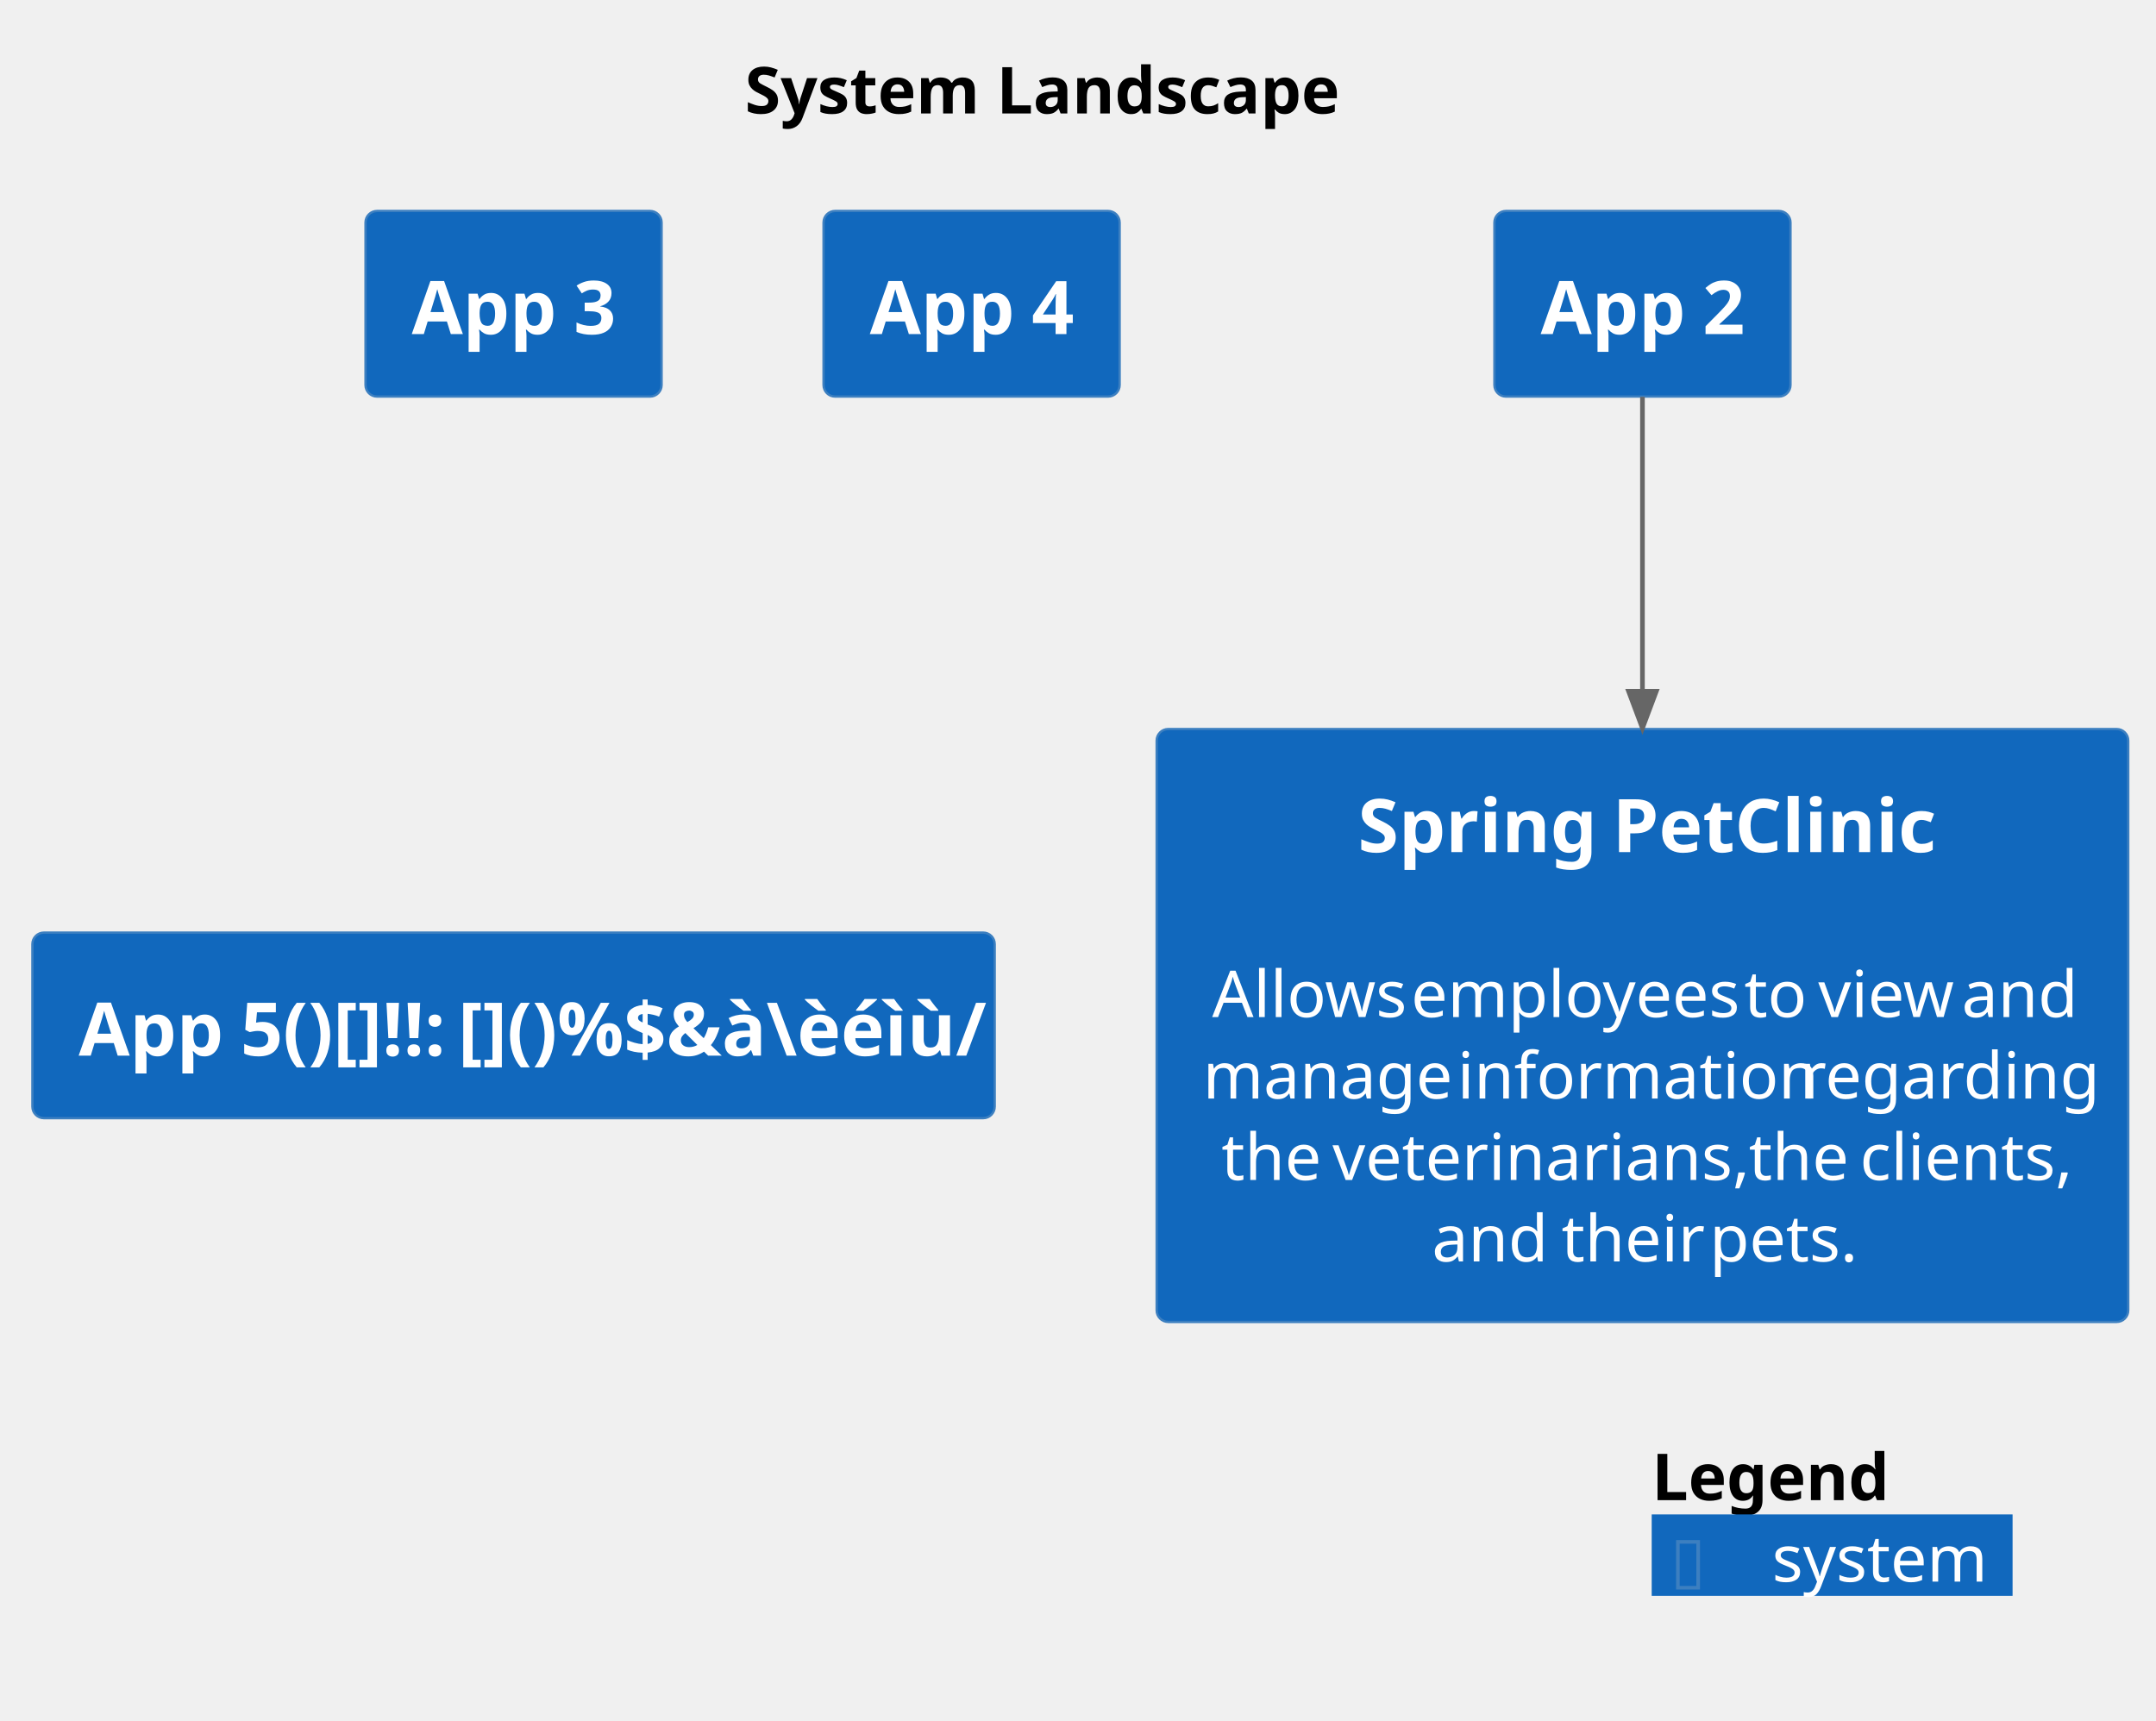
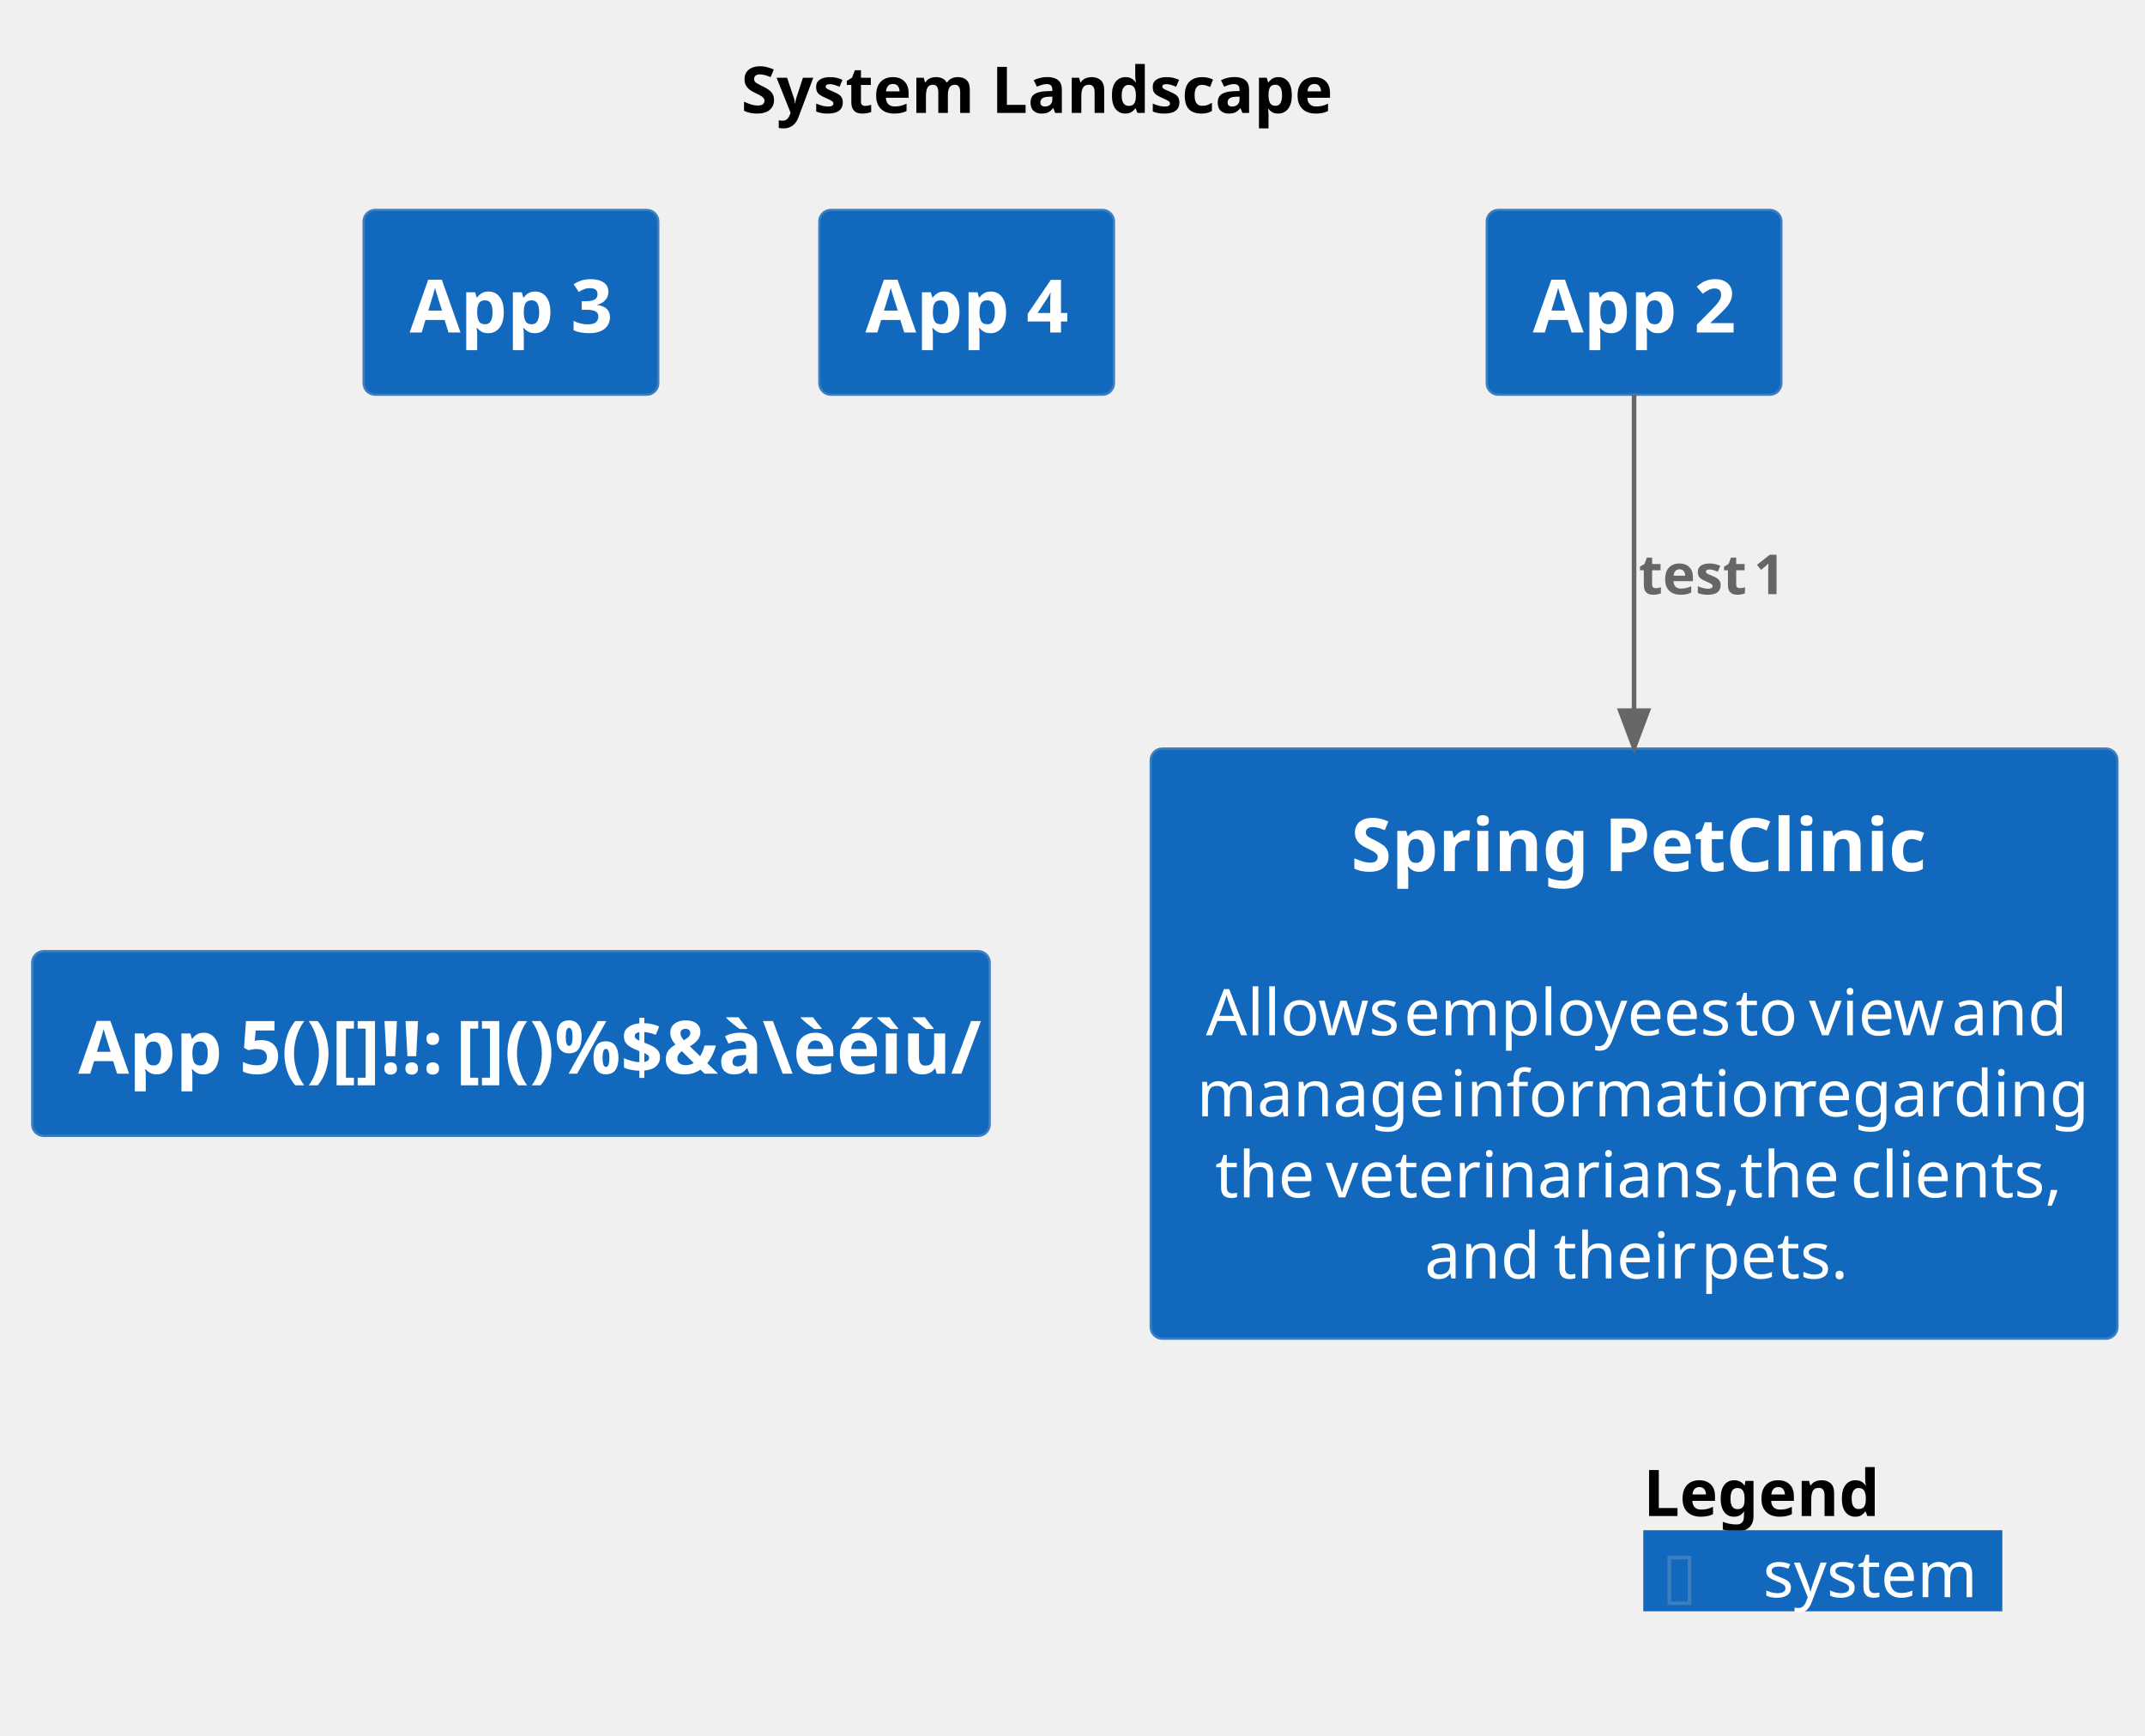
- <svg xmlns="http://www.w3.org/2000/svg" contentStyleType="text/css" height="372px" preserveAspectRatio="none" style="width:466px;height:372px;background:#FFFFFF;" version="1.1" viewBox="0 0 466 372" width="466px" zoomAndPan="magnify">
+ <svg xmlns="http://www.w3.org/2000/svg" contentStyleType="text/css" height="377px" preserveAspectRatio="none" style="width:466px;height:377px;background:#FFFFFF;" version="1.1" viewBox="0 0 466 377" width="466px" zoomAndPan="magnify">
  <defs />
  <g>
    <text fill="#000000" font-family="sans-serif" font-size="14" font-weight="bold" lengthAdjust="spacing" textLength="130" x="161" y="24.533">System Landscape</text>
    <g id="elem_SpringPetClinic">
-       <rect fill="#1168BD" height="128.172" rx="2.5" ry="2.5" style="stroke:#3C7FC0;stroke-width:0.5;" width="210" x="250" y="157.609" />
-       <text fill="#FFFFFF" font-family="sans-serif" font-size="16" font-weight="bold" lengthAdjust="spacing" textLength="51" x="293.5" y="184.219">Spring</text>
-       <text fill="#FFFFFF" font-family="sans-serif" font-size="16" font-weight="bold" lengthAdjust="spacing" textLength="4" x="344.5" y="184.219"> </text>
-       <text fill="#FFFFFF" font-family="sans-serif" font-size="16" font-weight="bold" lengthAdjust="spacing" textLength="68" x="348.5" y="184.219">PetClinic</text>
-       <text fill="#FFFFFF" font-family="sans-serif" font-size="14" lengthAdjust="spacing" textLength="4" x="353" y="202.268"> </text>
-       <text fill="#FFFFFF" font-family="sans-serif" font-size="14" lengthAdjust="spacing" textLength="39" x="262" y="219.877">Allows</text>
-       <text fill="#FFFFFF" font-family="sans-serif" font-size="14" lengthAdjust="spacing" textLength="4" x="301" y="219.877"> </text>
-       <text fill="#FFFFFF" font-family="sans-serif" font-size="14" lengthAdjust="spacing" textLength="68" x="305" y="219.877">employees</text>
-       <text fill="#FFFFFF" font-family="sans-serif" font-size="14" lengthAdjust="spacing" textLength="4" x="373" y="219.877"> </text>
-       <text fill="#FFFFFF" font-family="sans-serif" font-size="14" lengthAdjust="spacing" textLength="12" x="377" y="219.877">to</text>
-       <text fill="#FFFFFF" font-family="sans-serif" font-size="14" lengthAdjust="spacing" textLength="4" x="389" y="219.877"> </text>
-       <text fill="#FFFFFF" font-family="sans-serif" font-size="14" lengthAdjust="spacing" textLength="27" x="393" y="219.877">view</text>
-       <text fill="#FFFFFF" font-family="sans-serif" font-size="14" lengthAdjust="spacing" textLength="4" x="420" y="219.877"> </text>
-       <text fill="#FFFFFF" font-family="sans-serif" font-size="14" lengthAdjust="spacing" textLength="24" x="424" y="219.877">and</text>
-       <text fill="#FFFFFF" font-family="sans-serif" font-size="14" lengthAdjust="spacing" textLength="51" x="260" y="237.486">manage</text>
-       <text fill="#FFFFFF" font-family="sans-serif" font-size="14" lengthAdjust="spacing" textLength="4" x="311" y="237.486"> </text>
-       <text fill="#FFFFFF" font-family="sans-serif" font-size="14" lengthAdjust="spacing" textLength="70" x="315" y="237.486">information</text>
-       <text fill="#FFFFFF" font-family="sans-serif" font-size="14" lengthAdjust="spacing" textLength="4" x="385" y="237.486"> </text>
-       <text fill="#FFFFFF" font-family="sans-serif" font-size="14" lengthAdjust="spacing" textLength="61" x="389" y="237.486">regarding</text>
-       <text fill="#FFFFFF" font-family="sans-serif" font-size="14" lengthAdjust="spacing" textLength="20" x="264" y="255.096">the</text>
-       <text fill="#FFFFFF" font-family="sans-serif" font-size="14" lengthAdjust="spacing" textLength="4" x="284" y="255.096"> </text>
-       <text fill="#FFFFFF" font-family="sans-serif" font-size="14" lengthAdjust="spacing" textLength="86" x="288" y="255.096">veterinarians,</text>
-       <text fill="#FFFFFF" font-family="sans-serif" font-size="14" lengthAdjust="spacing" textLength="4" x="374" y="255.096"> </text>
-       <text fill="#FFFFFF" font-family="sans-serif" font-size="14" lengthAdjust="spacing" textLength="20" x="378" y="255.096">the</text>
-       <text fill="#FFFFFF" font-family="sans-serif" font-size="14" lengthAdjust="spacing" textLength="4" x="398" y="255.096"> </text>
-       <text fill="#FFFFFF" font-family="sans-serif" font-size="14" lengthAdjust="spacing" textLength="44" x="402" y="255.096">clients,</text>
-       <text fill="#FFFFFF" font-family="sans-serif" font-size="14" lengthAdjust="spacing" textLength="24" x="309.5" y="272.705">and</text>
-       <text fill="#FFFFFF" font-family="sans-serif" font-size="14" lengthAdjust="spacing" textLength="4" x="333.5" y="272.705"> </text>
-       <text fill="#FFFFFF" font-family="sans-serif" font-size="14" lengthAdjust="spacing" textLength="28" x="337.5" y="272.705">their</text>
-       <text fill="#FFFFFF" font-family="sans-serif" font-size="14" lengthAdjust="spacing" textLength="4" x="365.5" y="272.705"> </text>
-       <text fill="#FFFFFF" font-family="sans-serif" font-size="14" lengthAdjust="spacing" textLength="31" x="369.5" y="272.705">pets.</text>
+       <rect fill="#1168BD" height="128.172" rx="2.5" ry="2.5" style="stroke:#3C7FC0;stroke-width:0.5;" width="210" x="250" y="162.609" />
+       <text fill="#FFFFFF" font-family="sans-serif" font-size="16" font-weight="bold" lengthAdjust="spacing" textLength="51" x="293.5" y="189.219">Spring</text>
+       <text fill="#FFFFFF" font-family="sans-serif" font-size="16" font-weight="bold" lengthAdjust="spacing" textLength="4" x="344.5" y="189.219"> </text>
+       <text fill="#FFFFFF" font-family="sans-serif" font-size="16" font-weight="bold" lengthAdjust="spacing" textLength="68" x="348.5" y="189.219">PetClinic</text>
+       <text fill="#FFFFFF" font-family="sans-serif" font-size="14" lengthAdjust="spacing" textLength="4" x="353" y="207.268"> </text>
+       <text fill="#FFFFFF" font-family="sans-serif" font-size="14" lengthAdjust="spacing" textLength="39" x="262" y="224.877">Allows</text>
+       <text fill="#FFFFFF" font-family="sans-serif" font-size="14" lengthAdjust="spacing" textLength="4" x="301" y="224.877"> </text>
+       <text fill="#FFFFFF" font-family="sans-serif" font-size="14" lengthAdjust="spacing" textLength="68" x="305" y="224.877">employees</text>
+       <text fill="#FFFFFF" font-family="sans-serif" font-size="14" lengthAdjust="spacing" textLength="4" x="373" y="224.877"> </text>
+       <text fill="#FFFFFF" font-family="sans-serif" font-size="14" lengthAdjust="spacing" textLength="12" x="377" y="224.877">to</text>
+       <text fill="#FFFFFF" font-family="sans-serif" font-size="14" lengthAdjust="spacing" textLength="4" x="389" y="224.877"> </text>
+       <text fill="#FFFFFF" font-family="sans-serif" font-size="14" lengthAdjust="spacing" textLength="27" x="393" y="224.877">view</text>
+       <text fill="#FFFFFF" font-family="sans-serif" font-size="14" lengthAdjust="spacing" textLength="4" x="420" y="224.877"> </text>
+       <text fill="#FFFFFF" font-family="sans-serif" font-size="14" lengthAdjust="spacing" textLength="24" x="424" y="224.877">and</text>
+       <text fill="#FFFFFF" font-family="sans-serif" font-size="14" lengthAdjust="spacing" textLength="51" x="260" y="242.486">manage</text>
+       <text fill="#FFFFFF" font-family="sans-serif" font-size="14" lengthAdjust="spacing" textLength="4" x="311" y="242.486"> </text>
+       <text fill="#FFFFFF" font-family="sans-serif" font-size="14" lengthAdjust="spacing" textLength="70" x="315" y="242.486">information</text>
+       <text fill="#FFFFFF" font-family="sans-serif" font-size="14" lengthAdjust="spacing" textLength="4" x="385" y="242.486"> </text>
+       <text fill="#FFFFFF" font-family="sans-serif" font-size="14" lengthAdjust="spacing" textLength="61" x="389" y="242.486">regarding</text>
+       <text fill="#FFFFFF" font-family="sans-serif" font-size="14" lengthAdjust="spacing" textLength="20" x="264" y="260.096">the</text>
+       <text fill="#FFFFFF" font-family="sans-serif" font-size="14" lengthAdjust="spacing" textLength="4" x="284" y="260.096"> </text>
+       <text fill="#FFFFFF" font-family="sans-serif" font-size="14" lengthAdjust="spacing" textLength="86" x="288" y="260.096">veterinarians,</text>
+       <text fill="#FFFFFF" font-family="sans-serif" font-size="14" lengthAdjust="spacing" textLength="4" x="374" y="260.096"> </text>
+       <text fill="#FFFFFF" font-family="sans-serif" font-size="14" lengthAdjust="spacing" textLength="20" x="378" y="260.096">the</text>
+       <text fill="#FFFFFF" font-family="sans-serif" font-size="14" lengthAdjust="spacing" textLength="4" x="398" y="260.096"> </text>
+       <text fill="#FFFFFF" font-family="sans-serif" font-size="14" lengthAdjust="spacing" textLength="44" x="402" y="260.096">clients,</text>
+       <text fill="#FFFFFF" font-family="sans-serif" font-size="14" lengthAdjust="spacing" textLength="24" x="309.5" y="277.705">and</text>
+       <text fill="#FFFFFF" font-family="sans-serif" font-size="14" lengthAdjust="spacing" textLength="4" x="333.5" y="277.705"> </text>
+       <text fill="#FFFFFF" font-family="sans-serif" font-size="14" lengthAdjust="spacing" textLength="28" x="337.5" y="277.705">their</text>
+       <text fill="#FFFFFF" font-family="sans-serif" font-size="14" lengthAdjust="spacing" textLength="4" x="365.5" y="277.705"> </text>
+       <text fill="#FFFFFF" font-family="sans-serif" font-size="14" lengthAdjust="spacing" textLength="31" x="369.5" y="277.705">pets.</text>
    </g>
    <g id="elem_App3">
      <rect fill="#1168BD" height="40.125" rx="2.5" ry="2.5" style="stroke:#3C7FC0;stroke-width:0.5;" width="64" x="79" y="45.609" />
      <text fill="#FFFFFF" font-family="sans-serif" font-size="16" font-weight="bold" lengthAdjust="spacing" textLength="31" x="89" y="72.219">App</text>
      <text fill="#FFFFFF" font-family="sans-serif" font-size="16" font-weight="bold" lengthAdjust="spacing" textLength="4" x="120" y="72.219"> </text>
      <text fill="#FFFFFF" font-family="sans-serif" font-size="16" font-weight="bold" lengthAdjust="spacing" textLength="9" x="124" y="72.219">3</text>
    </g>
    <g id="elem_App4">
      <rect fill="#1168BD" height="40.125" rx="2.5" ry="2.5" style="stroke:#3C7FC0;stroke-width:0.5;" width="64" x="178" y="45.609" />
      <text fill="#FFFFFF" font-family="sans-serif" font-size="16" font-weight="bold" lengthAdjust="spacing" textLength="31" x="188" y="72.219">App</text>
      <text fill="#FFFFFF" font-family="sans-serif" font-size="16" font-weight="bold" lengthAdjust="spacing" textLength="4" x="219" y="72.219"> </text>
      <text fill="#FFFFFF" font-family="sans-serif" font-size="16" font-weight="bold" lengthAdjust="spacing" textLength="9" x="223" y="72.219">4</text>
    </g>
    <g id="elem_App5àèéìù">
-       <rect fill="#1168BD" height="40.125" rx="2.5" ry="2.5" style="stroke:#3C7FC0;stroke-width:0.5;" width="208" x="7" y="201.609" />
-       <text fill="#FFFFFF" font-family="sans-serif" font-size="16" font-weight="bold" lengthAdjust="spacing" textLength="31" x="17" y="228.219">App</text>
-       <text fill="#FFFFFF" font-family="sans-serif" font-size="16" font-weight="bold" lengthAdjust="spacing" textLength="4" x="48" y="228.219"> </text>
-       <text fill="#FFFFFF" font-family="sans-serif" font-size="16" font-weight="bold" lengthAdjust="spacing" textLength="43" x="52" y="228.219">5()[]!!:</text>
-       <text fill="#FFFFFF" font-family="sans-serif" font-size="16" font-weight="bold" lengthAdjust="spacing" textLength="4" x="95" y="228.219"> </text>
-       <text fill="#FFFFFF" font-family="sans-serif" font-size="16" font-weight="bold" lengthAdjust="spacing" textLength="106" x="99" y="228.219">[]()%$&amp;à\èéìù/</text>
+       <rect fill="#1168BD" height="40.125" rx="2.5" ry="2.5" style="stroke:#3C7FC0;stroke-width:0.5;" width="208" x="7" y="206.609" />
+       <text fill="#FFFFFF" font-family="sans-serif" font-size="16" font-weight="bold" lengthAdjust="spacing" textLength="31" x="17" y="233.219">App</text>
+       <text fill="#FFFFFF" font-family="sans-serif" font-size="16" font-weight="bold" lengthAdjust="spacing" textLength="4" x="48" y="233.219"> </text>
+       <text fill="#FFFFFF" font-family="sans-serif" font-size="16" font-weight="bold" lengthAdjust="spacing" textLength="43" x="52" y="233.219">5()[]!!:</text>
+       <text fill="#FFFFFF" font-family="sans-serif" font-size="16" font-weight="bold" lengthAdjust="spacing" textLength="4" x="95" y="233.219"> </text>
+       <text fill="#FFFFFF" font-family="sans-serif" font-size="16" font-weight="bold" lengthAdjust="spacing" textLength="106" x="99" y="233.219">[]()%$&amp;à\èéìù/</text>
    </g>
    <g id="elem_App2">
      <rect fill="#1168BD" height="40.125" rx="2.5" ry="2.5" style="stroke:#3C7FC0;stroke-width:0.5;" width="64" x="323" y="45.609" />
      <text fill="#FFFFFF" font-family="sans-serif" font-size="16" font-weight="bold" lengthAdjust="spacing" textLength="31" x="333" y="72.219">App</text>
      <text fill="#FFFFFF" font-family="sans-serif" font-size="16" font-weight="bold" lengthAdjust="spacing" textLength="4" x="364" y="72.219"> </text>
      <text fill="#FFFFFF" font-family="sans-serif" font-size="16" font-weight="bold" lengthAdjust="spacing" textLength="9" x="368" y="72.219">2</text>
    </g>
    <g id="link_App2_SpringPetClinic">
-       <path d="M355,85.799 C355,101.889 355,125.899 355,149.219 " fill="none" id="App2-to-SpringPetClinic" style="stroke:#666666;stroke-width:1.0;" />
-       <polygon fill="#666666" points="355,157.429,358,149.429,352,149.429,355,157.429" style="stroke:#666666;stroke-width:1.0;" />
-       <text fill="#666666" font-family="sans-serif" font-size="0" lengthAdjust="spacing" textLength="0" x="356" y="116.609">.</text>
+       <path d="M355,85.789 C355,102.929 355,129.149 355,154.269 " fill="none" id="App2-to-SpringPetClinic" style="stroke:#666666;stroke-width:1.0;" />
+       <polygon fill="#666666" points="355,162.369,358,154.369,352,154.369,355,162.369" style="stroke:#666666;stroke-width:1.0;" />
+       <text fill="#666666" font-family="sans-serif" font-size="12" font-weight="bold" lengthAdjust="spacing" textLength="22" x="356" y="129.066">test</text>
+       <text fill="#666666" font-family="sans-serif" font-size="12" font-weight="bold" lengthAdjust="spacing" textLength="3" x="378" y="129.066"> </text>
+       <text fill="#666666" font-family="sans-serif" font-size="12" font-weight="bold" lengthAdjust="spacing" textLength="7" x="381" y="129.066">1</text>
    </g>
-     <rect fill="none" height="17.609" style="stroke:none;stroke-width:1.0;" width="78" x="357" y="309.781" />
-     <text fill="#000000" font-family="sans-serif" font-size="14" font-weight="bold" lengthAdjust="spacing" textLength="53" x="357" y="324.315">Legend</text>
-     <text fill="#FFFFFF" font-family="sans-serif" font-size="14" lengthAdjust="spacing" textLength="4" x="410" y="324.315"> </text>
-     <rect fill="#1168BD" height="17.609" style="stroke:none;stroke-width:1.0;" width="78" x="357" y="327.391" />
-     <text fill="#3C7FC0" font-family="sans-serif" font-size="14" lengthAdjust="spacing" textLength="14" x="361" y="341.924">▯</text>
-     <text fill="#FFFFFF" font-family="sans-serif" font-size="14" lengthAdjust="spacing" textLength="4" x="375" y="341.924"> </text>
-     <text fill="#FFFFFF" font-family="sans-serif" font-size="14" lengthAdjust="spacing" textLength="44" x="383" y="341.924">system</text>
-     <text fill="#FFFFFF" font-family="sans-serif" font-size="14" lengthAdjust="spacing" textLength="4" x="431" y="341.924"> </text>
-     <line style="stroke:none;stroke-width:1.0;" x1="357" x2="435" y1="309.781" y2="309.781" />
-     <line style="stroke:none;stroke-width:1.0;" x1="357" x2="435" y1="327.391" y2="327.391" />
-     <line style="stroke:none;stroke-width:1.0;" x1="357" x2="435" y1="345" y2="345" />
-     <line style="stroke:none;stroke-width:1.0;" x1="357" x2="357" y1="309.781" y2="345" />
-     <line style="stroke:none;stroke-width:1.0;" x1="435" x2="435" y1="309.781" y2="345" />
+     <rect fill="none" height="17.609" style="stroke:none;stroke-width:1.0;" width="78" x="357" y="314.781" />
+     <text fill="#000000" font-family="sans-serif" font-size="14" font-weight="bold" lengthAdjust="spacing" textLength="53" x="357" y="329.315">Legend</text>
+     <text fill="#FFFFFF" font-family="sans-serif" font-size="14" lengthAdjust="spacing" textLength="4" x="410" y="329.315"> </text>
+     <rect fill="#1168BD" height="17.609" style="stroke:none;stroke-width:1.0;" width="78" x="357" y="332.391" />
+     <text fill="#3C7FC0" font-family="sans-serif" font-size="14" lengthAdjust="spacing" textLength="14" x="361" y="346.924">▯</text>
+     <text fill="#FFFFFF" font-family="sans-serif" font-size="14" lengthAdjust="spacing" textLength="4" x="375" y="346.924"> </text>
+     <text fill="#FFFFFF" font-family="sans-serif" font-size="14" lengthAdjust="spacing" textLength="44" x="383" y="346.924">system</text>
+     <text fill="#FFFFFF" font-family="sans-serif" font-size="14" lengthAdjust="spacing" textLength="4" x="431" y="346.924"> </text>
+     <line style="stroke:none;stroke-width:1.0;" x1="357" x2="435" y1="314.781" y2="314.781" />
+     <line style="stroke:none;stroke-width:1.0;" x1="357" x2="435" y1="332.391" y2="332.391" />
+     <line style="stroke:none;stroke-width:1.0;" x1="357" x2="435" y1="350" y2="350" />
+     <line style="stroke:none;stroke-width:1.0;" x1="357" x2="357" y1="314.781" y2="350" />
+     <line style="stroke:none;stroke-width:1.0;" x1="435" x2="435" y1="314.781" y2="350" />
  </g>
</svg>
